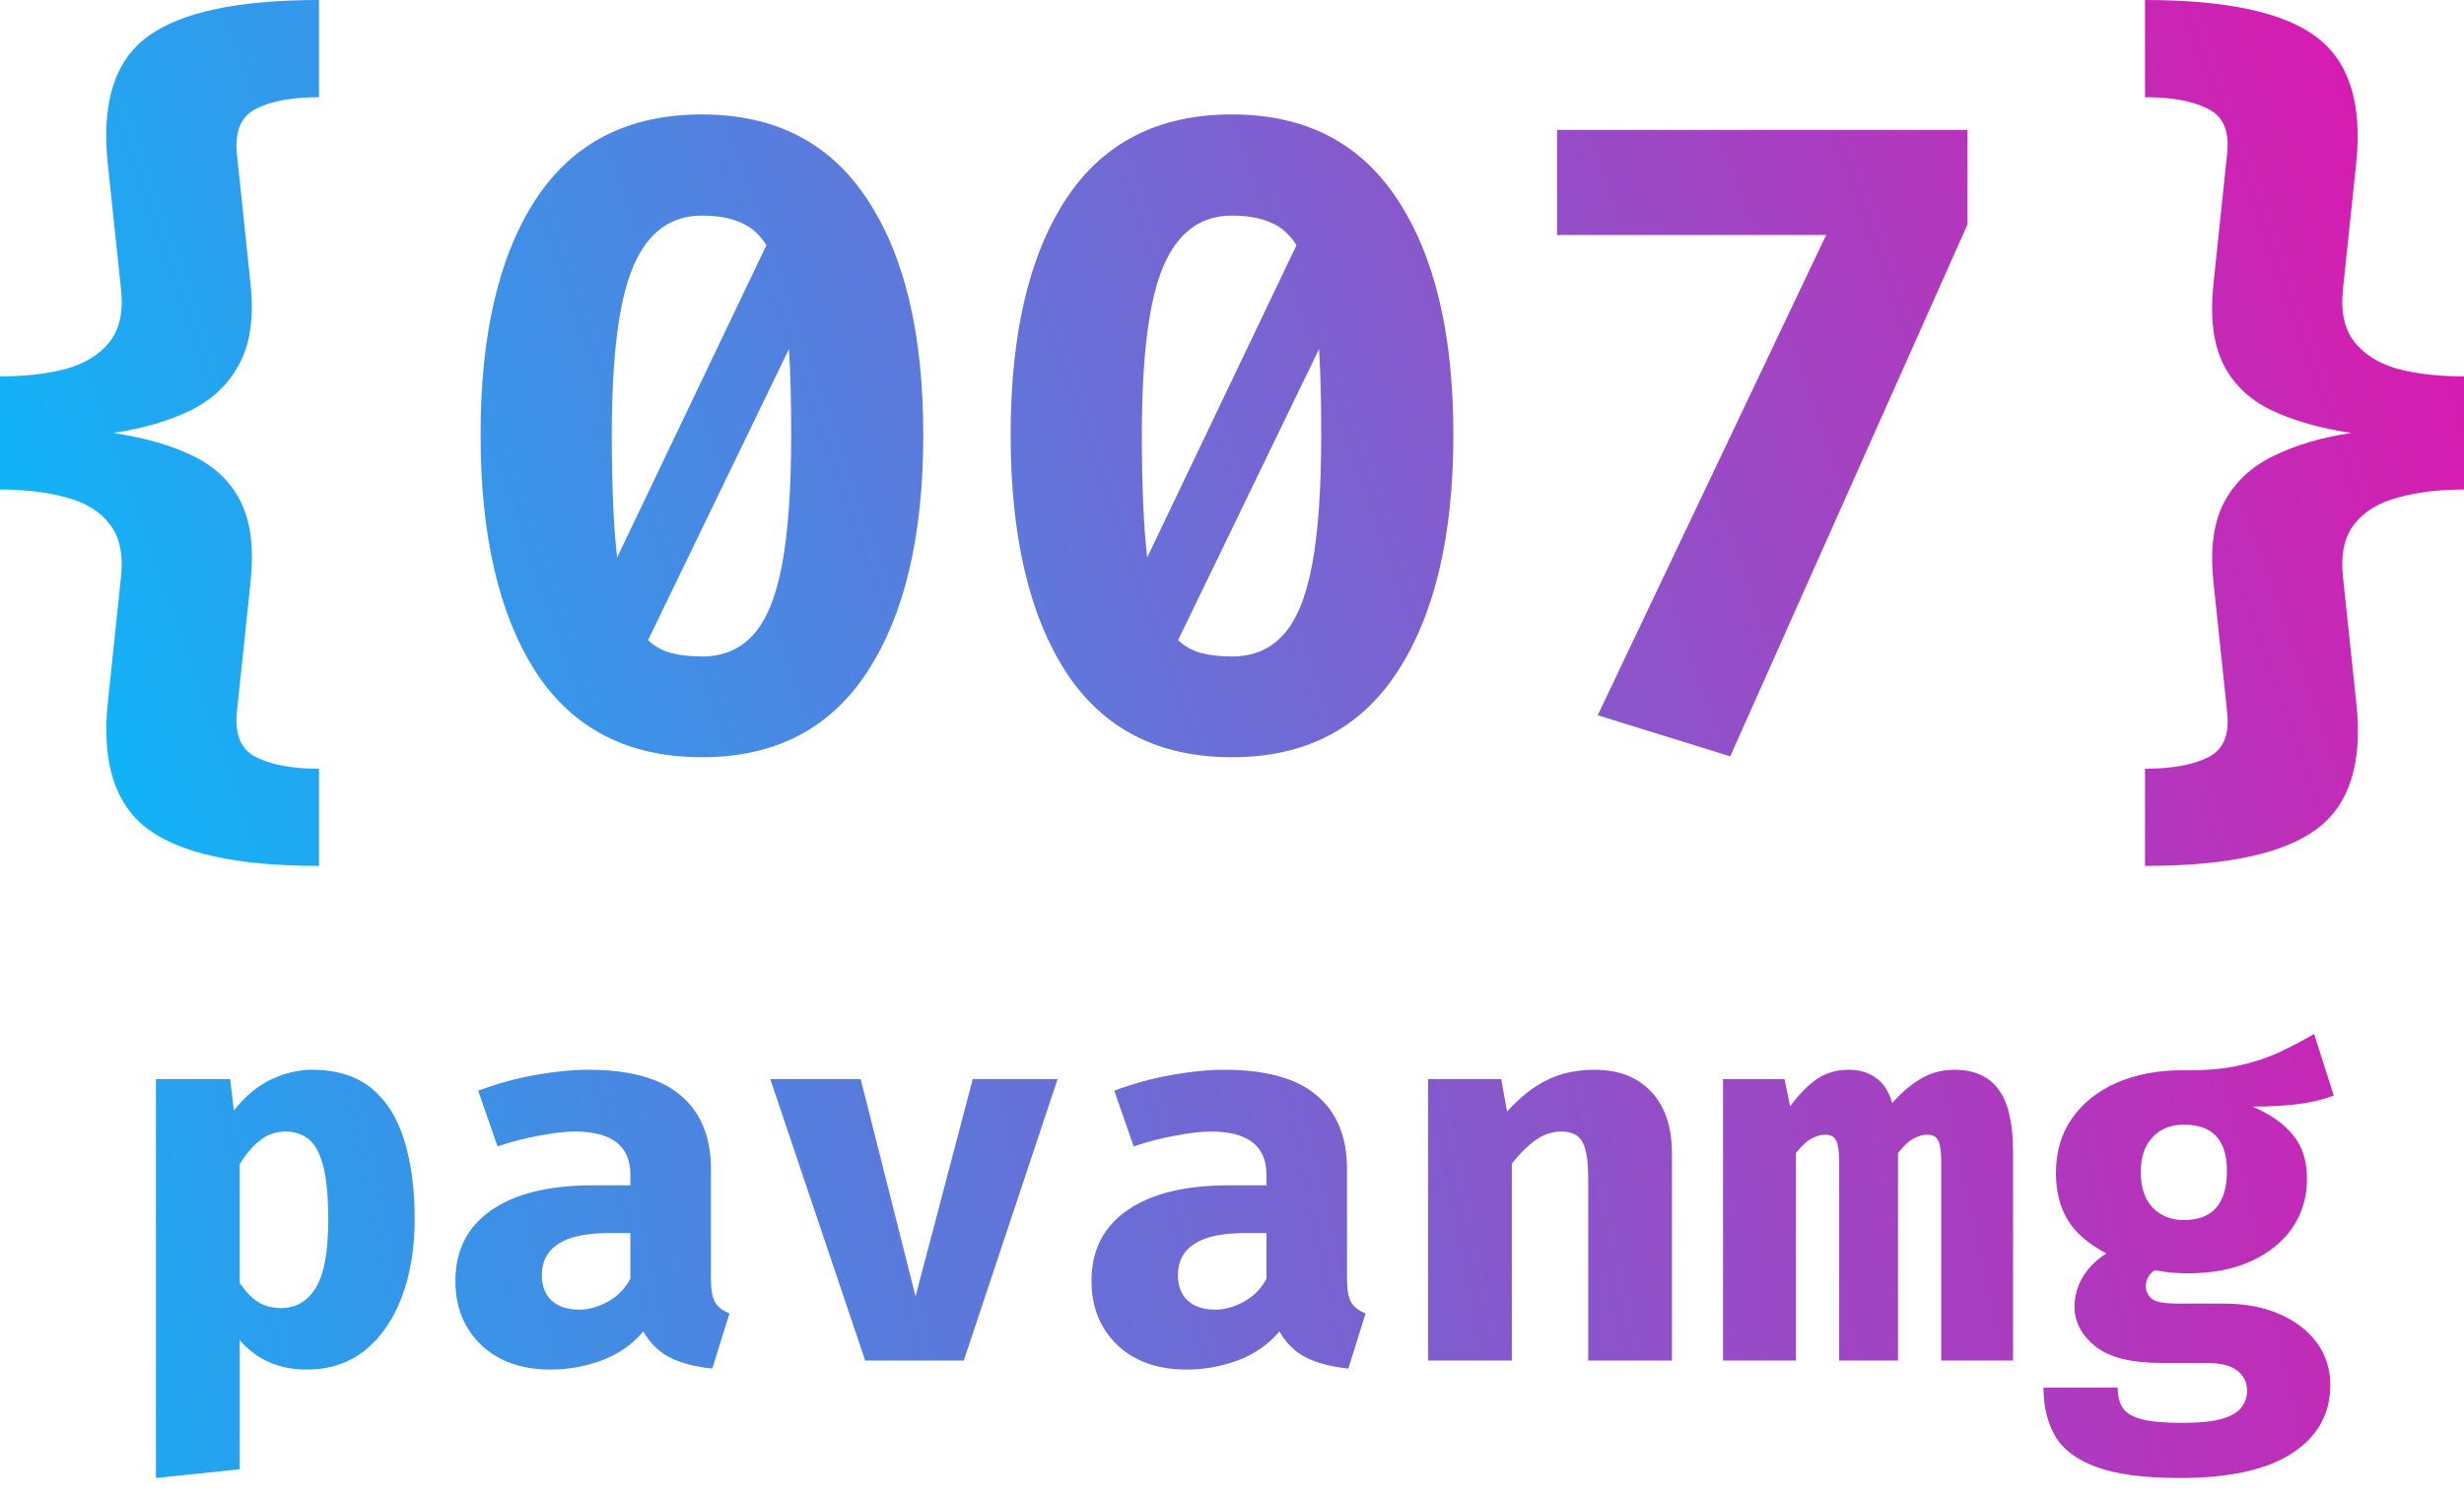
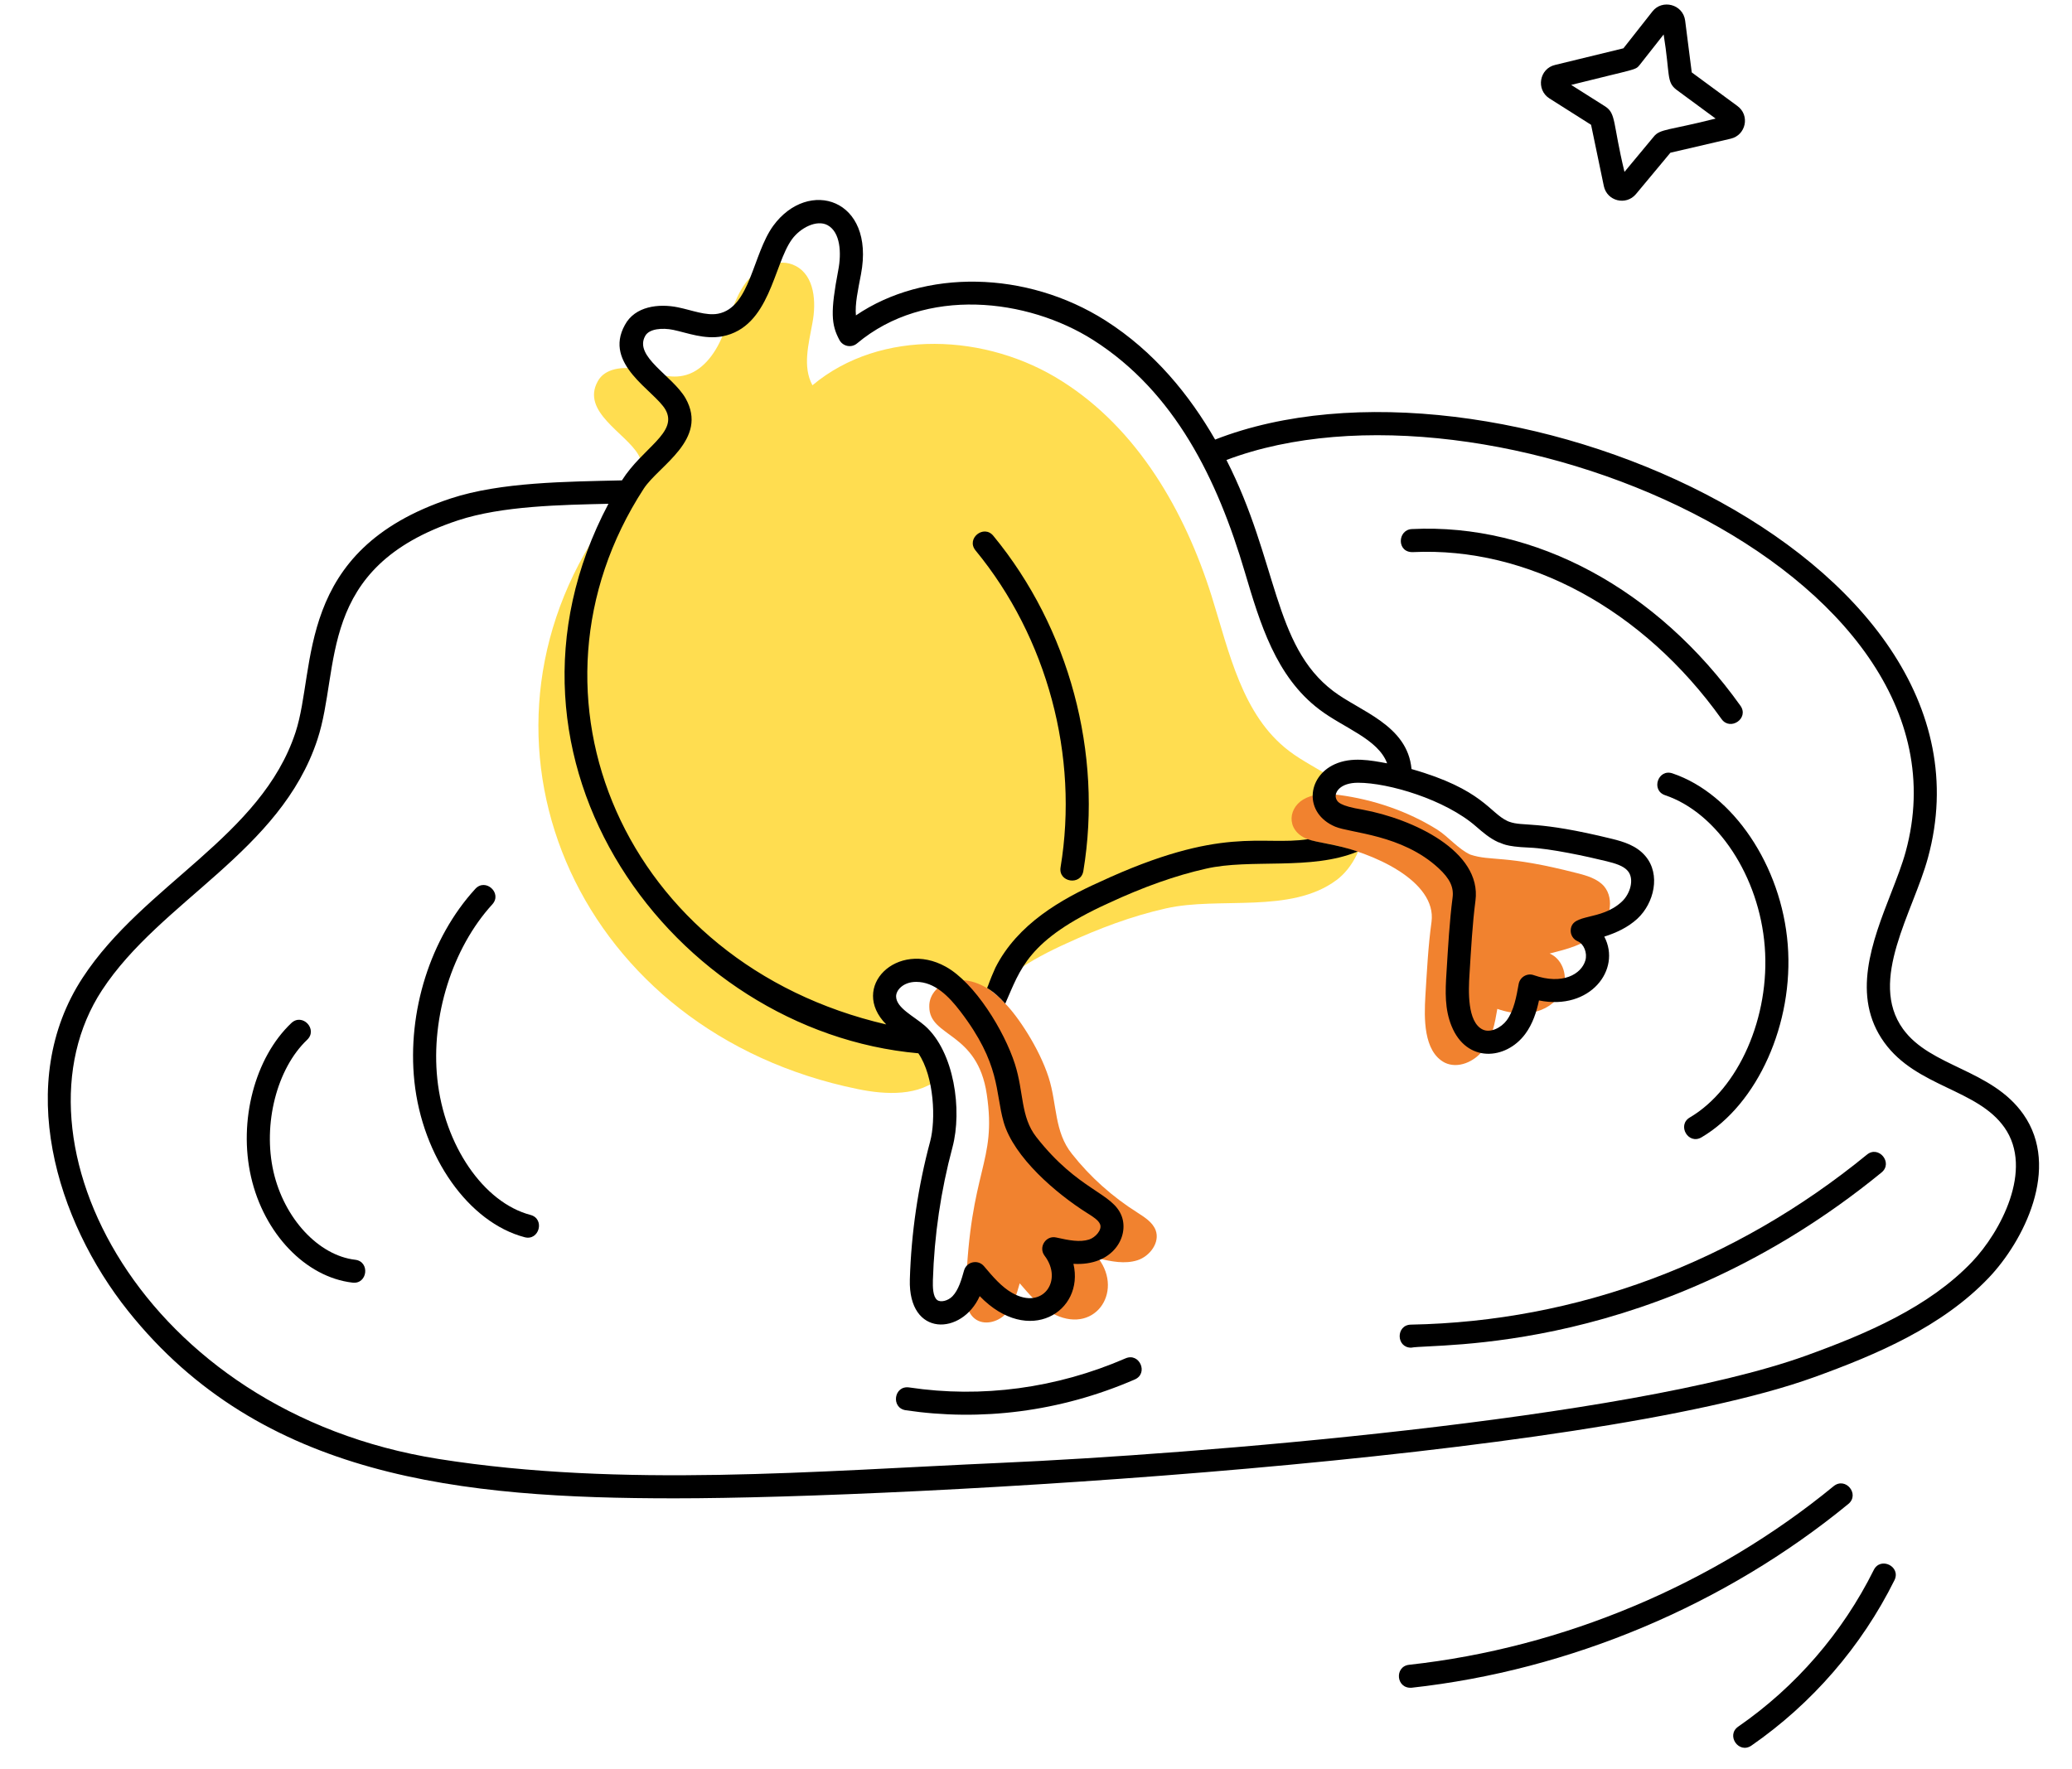
- <svg xmlns="http://www.w3.org/2000/svg" width="79" height="48" viewBox="0 0 79 48" fill="none">
-   <path d="M10.228 0V3.116C9.368 3.116 8.698 3.239 8.216 3.485C7.734 3.721 7.527 4.198 7.593 4.916L8.032 9.094C8.145 10.152 8.027 11.007 7.678 11.658C7.338 12.31 6.814 12.811 6.105 13.16C5.407 13.5 4.58 13.741 3.626 13.882C4.637 14.034 5.492 14.279 6.19 14.619C6.889 14.959 7.399 15.45 7.72 16.092C8.041 16.735 8.145 17.594 8.032 18.671L7.593 22.849C7.527 23.567 7.734 24.044 8.216 24.28C8.698 24.526 9.368 24.648 10.228 24.648V27.765C7.621 27.765 5.789 27.368 4.731 26.575C3.683 25.791 3.258 24.445 3.456 22.538L3.881 18.486C3.957 17.769 3.834 17.207 3.513 16.801C3.201 16.395 2.739 16.111 2.125 15.951C1.511 15.781 0.803 15.696 0 15.696V12.069C0.793 12.069 1.497 11.989 2.111 11.828C2.725 11.658 3.192 11.37 3.513 10.964C3.834 10.558 3.957 9.996 3.881 9.279L3.456 5.255C3.249 3.31 3.674 1.95 4.731 1.176C5.789 0.392 7.621 0 10.228 0Z" fill="url(#paint0_linear_3_20)" />
-   <path d="M22.505 3.669C24.847 3.669 26.613 4.576 27.803 6.389C29.003 8.193 29.602 10.709 29.602 13.939C29.602 17.178 29.003 19.714 27.803 21.546C26.613 23.369 24.847 24.28 22.505 24.28C20.144 24.28 18.369 23.369 17.179 21.546C15.998 19.714 15.408 17.178 15.408 13.939C15.408 10.709 15.998 8.193 17.179 6.389C18.369 4.576 20.144 3.669 22.505 3.669ZM22.505 6.913C21.504 6.913 20.772 7.451 20.309 8.528C19.847 9.595 19.615 11.399 19.615 13.939C19.615 14.77 19.63 15.511 19.658 16.163C19.686 16.805 19.729 17.377 19.785 17.877L24.573 7.862C24.347 7.503 24.064 7.258 23.724 7.125C23.393 6.984 22.987 6.913 22.505 6.913ZM25.367 13.939C25.367 12.853 25.343 11.937 25.296 11.191L20.777 20.526C20.985 20.724 21.23 20.861 21.514 20.937C21.806 21.012 22.137 21.05 22.505 21.05C23.176 21.05 23.719 20.824 24.134 20.37C24.559 19.917 24.871 19.171 25.069 18.132C25.268 17.084 25.367 15.686 25.367 13.939Z" fill="url(#paint1_linear_3_20)" />
-   <path d="M39.5 3.669C41.842 3.669 43.608 4.576 44.798 6.389C45.997 8.193 46.597 10.709 46.597 13.939C46.597 17.178 45.997 19.714 44.798 21.546C43.608 23.369 41.842 24.28 39.5 24.28C37.139 24.28 35.364 23.369 34.174 21.546C32.993 19.714 32.403 17.178 32.403 13.939C32.403 10.709 32.993 8.193 34.174 6.389C35.364 4.576 37.139 3.669 39.5 3.669ZM39.5 6.913C38.499 6.913 37.767 7.451 37.304 8.528C36.842 9.595 36.61 11.399 36.61 13.939C36.61 14.77 36.624 15.511 36.653 16.163C36.681 16.805 36.724 17.377 36.78 17.877L41.568 7.862C41.342 7.503 41.058 7.258 40.718 7.125C40.388 6.984 39.982 6.913 39.5 6.913ZM42.361 13.939C42.361 12.853 42.338 11.937 42.291 11.191L37.772 20.526C37.98 20.724 38.225 20.861 38.508 20.937C38.801 21.012 39.132 21.05 39.5 21.05C40.17 21.05 40.714 20.824 41.129 20.37C41.554 19.917 41.866 19.171 42.064 18.132C42.262 17.084 42.361 15.686 42.361 13.939Z" fill="url(#paint2_linear_3_20)" />
-   <path d="M55.475 24.252L51.225 22.934L58.549 7.536H49.922V4.165H63.082V7.196L55.475 24.252Z" fill="url(#paint3_linear_3_20)" />
-   <path d="M68.772 0C71.379 0 73.206 0.392 74.254 1.176C75.312 1.96 75.742 3.31 75.544 5.227L75.119 9.279C75.043 9.996 75.166 10.558 75.487 10.964C75.808 11.37 76.271 11.658 76.875 11.828C77.489 11.989 78.197 12.069 79 12.069V15.696C78.207 15.696 77.503 15.781 76.889 15.951C76.275 16.111 75.808 16.395 75.487 16.801C75.166 17.207 75.043 17.769 75.119 18.486L75.544 22.509C75.761 24.445 75.336 25.805 74.269 26.589C73.211 27.373 71.379 27.765 68.772 27.765V24.648C69.641 24.648 70.316 24.526 70.798 24.28C71.28 24.044 71.483 23.567 71.407 22.849L70.968 18.671C70.855 17.603 70.968 16.749 71.308 16.107C71.657 15.455 72.186 14.959 72.895 14.619C73.603 14.27 74.434 14.024 75.388 13.882C74.377 13.731 73.518 13.486 72.81 13.146C72.111 12.806 71.601 12.315 71.28 11.673C70.959 11.021 70.855 10.162 70.968 9.094L71.407 4.916C71.483 4.198 71.275 3.721 70.784 3.485C70.302 3.239 69.632 3.116 68.772 3.116V0Z" fill="url(#paint4_linear_3_20)" />
-   <path d="M9.997 34.301C10.784 34.301 11.419 34.497 11.901 34.888C12.382 35.279 12.734 35.831 12.955 36.545C13.181 37.259 13.295 38.106 13.295 39.087C13.295 40.016 13.159 40.846 12.887 41.577C12.615 42.302 12.221 42.874 11.705 43.294C11.19 43.707 10.563 43.914 9.827 43.914C8.948 43.914 8.235 43.6 7.685 42.971V47.11L4.999 47.391V34.599H7.379L7.498 35.61C7.866 35.14 8.269 34.806 8.705 34.607C9.141 34.403 9.572 34.301 9.997 34.301ZM9.164 36.282C8.852 36.282 8.577 36.375 8.339 36.562C8.101 36.749 7.883 37.004 7.685 37.327V41.135C7.872 41.413 8.067 41.617 8.271 41.747C8.481 41.877 8.728 41.942 9.011 41.942C9.487 41.942 9.858 41.727 10.124 41.296C10.391 40.86 10.524 40.135 10.524 39.12C10.524 38.373 10.47 37.795 10.362 37.387C10.255 36.973 10.099 36.687 9.895 36.528C9.691 36.364 9.447 36.282 9.164 36.282Z" fill="url(#paint5_linear_3_20)" />
-   <path d="M22.794 41.024C22.794 41.364 22.84 41.611 22.93 41.764C23.027 41.917 23.18 42.033 23.389 42.112L22.837 43.88C22.304 43.829 21.854 43.713 21.485 43.532C21.123 43.345 20.837 43.064 20.627 42.69C20.282 43.104 19.84 43.413 19.301 43.617C18.763 43.815 18.213 43.914 17.652 43.914C16.723 43.914 15.981 43.651 15.425 43.124C14.876 42.591 14.601 41.908 14.601 41.075C14.601 40.095 14.983 39.339 15.748 38.806C16.519 38.273 17.601 38.007 18.995 38.007H20.211V37.667C20.211 36.743 19.616 36.282 18.426 36.282C18.137 36.282 17.766 36.324 17.312 36.409C16.859 36.489 16.406 36.605 15.952 36.758L15.332 34.973C15.916 34.752 16.522 34.585 17.151 34.471C17.785 34.358 18.352 34.301 18.851 34.301C20.194 34.301 21.185 34.576 21.826 35.126C22.471 35.67 22.794 36.457 22.794 37.489V41.024ZM18.579 41.993C18.868 41.993 19.171 41.908 19.488 41.738C19.805 41.563 20.046 41.316 20.211 40.999V39.537H19.548C18.8 39.537 18.25 39.653 17.899 39.885C17.547 40.112 17.372 40.446 17.372 40.888C17.372 41.234 17.477 41.506 17.686 41.704C17.902 41.897 18.199 41.993 18.579 41.993Z" fill="url(#paint6_linear_3_20)" />
-   <path d="M33.909 34.599L30.901 43.625H27.739L24.696 34.599H27.594L29.354 41.568L31.189 34.599H33.909Z" fill="url(#paint7_linear_3_20)" />
-   <path d="M43.188 41.024C43.188 41.364 43.233 41.611 43.324 41.764C43.42 41.917 43.574 42.033 43.783 42.112L43.231 43.88C42.698 43.829 42.248 43.713 41.879 43.532C41.517 43.345 41.23 43.064 41.021 42.69C40.675 43.104 40.233 43.413 39.695 43.617C39.157 43.815 38.607 43.914 38.046 43.914C37.117 43.914 36.374 43.651 35.819 43.124C35.27 42.591 34.995 41.908 34.995 41.075C34.995 40.095 35.377 39.339 36.142 38.806C36.913 38.273 37.995 38.007 39.389 38.007H40.604V37.667C40.604 36.743 40.009 36.282 38.819 36.282C38.531 36.282 38.159 36.324 37.706 36.409C37.253 36.489 36.799 36.605 36.346 36.758L35.726 34.973C36.309 34.752 36.916 34.585 37.544 34.471C38.179 34.358 38.746 34.301 39.244 34.301C40.587 34.301 41.579 34.576 42.219 35.126C42.865 35.67 43.188 36.457 43.188 37.489V41.024ZM38.972 41.993C39.261 41.993 39.565 41.908 39.882 41.738C40.199 41.563 40.44 41.316 40.604 40.999V39.537H39.941C39.193 39.537 38.644 39.653 38.292 39.885C37.941 40.112 37.766 40.446 37.766 40.888C37.766 41.234 37.87 41.506 38.08 41.704C38.295 41.897 38.593 41.993 38.972 41.993Z" fill="url(#paint8_linear_3_20)" />
-   <path d="M45.786 43.625V34.599H48.132L48.319 35.644C48.722 35.191 49.147 34.854 49.594 34.633C50.042 34.412 50.552 34.301 51.124 34.301C51.895 34.301 52.501 34.536 52.943 35.007C53.385 35.477 53.606 36.14 53.606 36.996V43.625H50.92V37.769C50.92 37.214 50.858 36.828 50.733 36.613C50.614 36.392 50.388 36.282 50.053 36.282C49.77 36.282 49.498 36.372 49.237 36.554C48.982 36.735 48.727 36.987 48.472 37.31V43.625H45.786Z" fill="url(#paint9_linear_3_20)" />
-   <path d="M62.656 34.301C63.296 34.301 63.769 34.511 64.075 34.93C64.386 35.344 64.542 36.015 64.542 36.945V43.625H62.239V37.251C62.239 36.933 62.208 36.709 62.145 36.579C62.089 36.449 61.97 36.384 61.788 36.384C61.647 36.384 61.499 36.426 61.346 36.511C61.199 36.59 61.035 36.743 60.854 36.97V43.625H58.967V37.251C58.967 36.933 58.935 36.709 58.873 36.579C58.816 36.449 58.697 36.384 58.516 36.384C58.375 36.384 58.227 36.426 58.074 36.511C57.927 36.59 57.763 36.743 57.581 36.97V43.625H55.244V34.599H57.216L57.394 35.474C57.678 35.089 57.964 34.797 58.253 34.599C58.542 34.401 58.885 34.301 59.281 34.301C59.621 34.301 59.91 34.389 60.148 34.565C60.392 34.735 60.565 35.004 60.667 35.372C60.939 35.055 61.239 34.797 61.568 34.599C61.896 34.401 62.259 34.301 62.656 34.301Z" fill="url(#paint10_linear_3_20)" />
-   <path d="M74.195 33.154L74.824 35.126C74.507 35.25 74.136 35.341 73.711 35.398C73.286 35.454 72.79 35.483 72.223 35.483C72.79 35.726 73.221 36.029 73.515 36.392C73.816 36.749 73.966 37.219 73.966 37.803C73.966 38.387 73.81 38.908 73.498 39.367C73.187 39.82 72.745 40.177 72.172 40.438C71.6 40.699 70.923 40.829 70.141 40.829C69.767 40.829 69.418 40.795 69.096 40.727C68.999 40.778 68.926 40.852 68.875 40.948C68.824 41.044 68.798 41.143 68.798 41.245C68.798 41.387 68.855 41.514 68.968 41.628C69.087 41.741 69.362 41.798 69.793 41.798H71.271C71.974 41.798 72.58 41.911 73.09 42.138C73.606 42.364 74.005 42.673 74.289 43.064C74.572 43.455 74.714 43.903 74.714 44.407C74.714 45.331 74.309 46.059 73.498 46.592C72.688 47.124 71.484 47.391 69.886 47.391C68.73 47.391 67.835 47.272 67.2 47.033C66.571 46.801 66.132 46.467 65.883 46.031C65.639 45.6 65.517 45.087 65.517 44.492H67.897C67.897 44.753 67.948 44.965 68.05 45.13C68.158 45.3 68.359 45.424 68.654 45.504C68.954 45.583 69.387 45.623 69.954 45.623C70.526 45.623 70.963 45.577 71.263 45.487C71.563 45.396 71.767 45.271 71.875 45.113C71.988 44.96 72.045 44.787 72.045 44.594C72.045 44.328 71.94 44.112 71.73 43.948C71.521 43.784 71.189 43.702 70.736 43.702H69.299C68.325 43.702 67.617 43.523 67.175 43.166C66.733 42.804 66.512 42.381 66.512 41.9C66.512 41.566 66.6 41.248 66.775 40.948C66.957 40.648 67.209 40.395 67.532 40.191C66.954 39.885 66.54 39.526 66.291 39.112C66.041 38.693 65.917 38.191 65.917 37.608C65.917 36.928 66.09 36.344 66.435 35.857C66.781 35.364 67.257 34.984 67.863 34.718C68.475 34.452 69.172 34.318 69.954 34.318C70.628 34.33 71.215 34.284 71.713 34.182C72.212 34.075 72.66 33.93 73.056 33.749C73.453 33.562 73.833 33.364 74.195 33.154ZM70.022 36.061C69.597 36.061 69.26 36.197 69.011 36.469C68.761 36.735 68.637 37.103 68.637 37.574C68.637 38.072 68.764 38.455 69.019 38.721C69.274 38.987 69.608 39.12 70.022 39.12C70.94 39.12 71.399 38.593 71.399 37.54C71.399 36.554 70.94 36.061 70.022 36.061Z" fill="url(#paint11_linear_3_20)" />
-   <defs>
-     <linearGradient id="paint0_linear_3_20" x1="-1.67" y1="29.902" x2="81.401" y2="0.497" gradientUnits="userSpaceOnUse">
-       <stop stop-color="#00C0FD" />
-       <stop offset="1" stop-color="#E70FAA" />
-     </linearGradient>
-     <linearGradient id="paint1_linear_3_20" x1="-1.67" y1="29.902" x2="81.401" y2="0.497" gradientUnits="userSpaceOnUse">
-       <stop stop-color="#00C0FD" />
-       <stop offset="1" stop-color="#E70FAA" />
-     </linearGradient>
-     <linearGradient id="paint2_linear_3_20" x1="-1.67" y1="29.902" x2="81.401" y2="0.497" gradientUnits="userSpaceOnUse">
-       <stop stop-color="#00C0FD" />
-       <stop offset="1" stop-color="#E70FAA" />
-     </linearGradient>
-     <linearGradient id="paint3_linear_3_20" x1="-1.67" y1="29.902" x2="81.401" y2="0.497" gradientUnits="userSpaceOnUse">
-       <stop stop-color="#00C0FD" />
-       <stop offset="1" stop-color="#E70FAA" />
-     </linearGradient>
-     <linearGradient id="paint4_linear_3_20" x1="-1.67" y1="29.902" x2="81.401" y2="0.497" gradientUnits="userSpaceOnUse">
-       <stop stop-color="#00C0FD" />
-       <stop offset="1" stop-color="#E70FAA" />
-     </linearGradient>
-     <linearGradient id="paint5_linear_3_20" x1="-0.199" y1="48.281" x2="76.255" y2="32.108" gradientUnits="userSpaceOnUse">
-       <stop stop-color="#13B0F5" />
-       <stop offset="1" stop-color="#CA24B4" />
-     </linearGradient>
-     <linearGradient id="paint6_linear_3_20" x1="-0.199" y1="48.281" x2="76.255" y2="32.108" gradientUnits="userSpaceOnUse">
-       <stop stop-color="#13B0F5" />
-       <stop offset="1" stop-color="#CA24B4" />
-     </linearGradient>
-     <linearGradient id="paint7_linear_3_20" x1="-0.199" y1="48.281" x2="76.255" y2="32.108" gradientUnits="userSpaceOnUse">
-       <stop stop-color="#13B0F5" />
-       <stop offset="1" stop-color="#CA24B4" />
-     </linearGradient>
-     <linearGradient id="paint8_linear_3_20" x1="-0.199" y1="48.281" x2="76.255" y2="32.108" gradientUnits="userSpaceOnUse">
-       <stop stop-color="#13B0F5" />
-       <stop offset="1" stop-color="#CA24B4" />
-     </linearGradient>
-     <linearGradient id="paint9_linear_3_20" x1="-0.199" y1="48.281" x2="76.255" y2="32.108" gradientUnits="userSpaceOnUse">
-       <stop stop-color="#13B0F5" />
-       <stop offset="1" stop-color="#CA24B4" />
-     </linearGradient>
-     <linearGradient id="paint10_linear_3_20" x1="-0.199" y1="48.281" x2="76.255" y2="32.108" gradientUnits="userSpaceOnUse">
-       <stop stop-color="#13B0F5" />
-       <stop offset="1" stop-color="#CA24B4" />
-     </linearGradient>
-     <linearGradient id="paint11_linear_3_20" x1="-0.199" y1="48.281" x2="76.255" y2="32.108" gradientUnits="userSpaceOnUse">
-       <stop stop-color="#13B0F5" />
-       <stop offset="1" stop-color="#CA24B4" />
-     </linearGradient>
-   </defs>
+ <svg xmlns="http://www.w3.org/2000/svg" width="308" zoomAndPan="magnify" viewBox="0 0 230.88 197.25" height="263" preserveAspectRatio="xMidYMid meet" version="1.0">
+   <path fill="#ffdd50" d="M 151.957 91.633 C 152.16 94.066 150.754 96.809 148.938 98.145 C 143.828 101.949 135.875 99.961 129.945 101.297 C 126.105 102.156 122.402 103.562 118.836 105.207 C 114.961 106.953 110.949 109.285 108.688 112.918 C 107.723 111.68 106.695 110.02 104.742 108.941 C 101.664 107.16 98.5 108.863 98.57 111.168 C 98.57 114.504 103.375 113.742 104.812 120.082 C 102.48 122.273 98.707 122.102 95.555 121.449 C 64.621 115.133 50.777 83.664 66.48 59.484 C 68.262 56.711 73.133 54.312 71.109 50.711 C 69.703 48.277 64.695 45.914 66.582 42.52 C 67.371 41.047 69.43 40.84 71.109 41.184 C 72.754 41.527 74.398 42.246 76.078 41.902 C 78.172 41.492 79.645 39.504 80.469 37.516 C 81.289 35.527 81.77 33.336 83.039 31.586 C 84.309 29.84 86.777 28.641 88.664 29.668 C 90.754 30.766 90.961 33.68 90.516 36.008 C 90.102 38.34 89.383 40.875 90.516 42.965 C 98.125 36.59 109.988 37.176 118.355 42.52 C 126.754 47.832 132.035 56.984 135.02 66.477 C 136.973 72.715 138.414 79.773 143.66 83.75 C 145.133 84.883 146.949 85.738 148.562 86.836 C 147.84 87.488 147.363 88.445 147.637 89.336 C 148.25 91.359 151.27 91.406 151.957 91.633 Z M 151.957 91.633 " fill-opacity="1" fill-rule="nonzero" />
+   <path fill="#f1822f" d="M 177.98 104.039 C 176.574 105.375 174.586 105.855 172.699 106.336 C 174.035 106.887 174.688 108.598 174.277 110.004 C 173.609 112.277 170.75 113.863 166.871 112.508 C 166.598 114.117 166.289 115.797 165.293 117.098 C 164.332 118.402 162.48 119.223 161.008 118.504 C 158.602 117.25 158.715 113.445 158.848 111.102 C 159.02 108.359 159.156 105.547 159.535 102.805 C 160.137 98.25 152.992 95.035 148.012 94.102 C 147.223 93.965 146.469 93.863 145.75 93.586 L 145.715 93.586 C 145.68 93.586 145.68 93.555 145.648 93.555 C 143.223 92.562 143.512 89.879 145.613 88.961 C 146.746 88.445 148.012 88.516 149.215 88.652 C 153.086 89.164 156.895 90.469 160.184 92.523 C 161.418 93.312 162.516 94.684 163.855 95.301 C 166.223 96.09 167.629 95.277 175.715 97.359 C 176.812 97.633 178.012 97.973 178.77 98.832 C 180.004 100.305 179.387 102.738 177.98 104.039 Z M 177.98 104.039 " fill-opacity="1" fill-rule="nonzero" />
+   <path fill="#f1822f" d="M 126.754 140.539 C 125.352 140.988 123.84 140.68 122.402 140.336 C 125.277 144.172 121.848 149.031 117.156 146.402 C 115.75 145.613 114.688 144.344 113.625 143.113 C 113.281 144.344 112.902 145.613 112.047 146.539 C 111.156 147.465 109.613 147.84 108.617 147.055 C 107.691 146.332 107.59 144.996 107.625 143.832 C 108.078 130.219 111.094 129.77 109.953 122.035 C 108.914 114.988 103.543 115.703 103.543 112.266 C 103.461 109.453 108.023 107.465 112.012 111.922 C 113.348 113.254 115.781 116.828 116.848 120.148 C 117.805 123.125 117.449 126.203 119.453 128.684 C 121.477 131.254 123.977 133.48 126.754 135.23 C 127.543 135.742 128.434 136.293 128.777 137.184 C 129.293 138.555 128.125 140.098 126.754 140.539 Z M 126.754 140.539 " fill-opacity="1" fill-rule="nonzero" />
+   <path fill="#000000" d="M 145.75 93.586 C 140.566 94.371 136.246 91.969 122.469 98.387 C 118.355 100.234 113.383 103.012 110.914 107.914 C 110.207 109.484 110.16 109.832 109.988 110.176 C 110.777 110.656 111.43 111.273 112.012 111.922 C 113.711 108.105 114.457 104.832 123.531 100.715 C 127.441 98.898 131.008 97.633 134.367 96.879 C 139.348 95.719 146.109 97.117 151.305 94.957 C 148.938 94.145 146.785 93.98 145.75 93.586 Z M 145.75 93.586 " fill-opacity="1" fill-rule="nonzero" />
+   <path fill="#000000" d="M 118.18 96.711 C 117.898 98.395 120.445 98.801 120.719 97.133 C 122.895 84.004 119.145 70.027 110.684 59.754 C 109.617 58.445 107.613 60.066 108.703 61.387 C 116.695 71.098 120.238 84.305 118.18 96.711 Z M 118.18 96.711 " fill-opacity="1" fill-rule="nonzero" />
+   <path fill="#000000" d="M 225.516 124.258 C 221.98 119.227 215.168 119.012 212.094 114.742 C 208.188 109.316 213.242 101.715 214.883 95.645 C 224.137 61.727 166.098 37.035 135.41 49.02 C 132.551 44.055 128.633 39.211 123.191 35.746 C 114.363 30.141 102.984 29.988 95.363 35.172 C 95.246 33.906 95.59 32.359 95.926 30.594 C 97.543 22.117 90.055 19.828 86.148 25.176 C 83.84 28.355 83.598 34.285 79.996 34.984 C 78.648 35.238 77.102 34.594 75.512 34.27 C 73.383 33.836 70.73 34.137 69.605 36.242 C 67.164 40.637 72.906 43.555 74.133 45.688 C 75.57 48.242 71.566 49.938 69.277 53.57 C 63.086 53.719 55.762 53.75 50.191 55.586 C 32.73 61.363 35.254 74.488 32.887 81.668 C 29.059 93.316 15.973 98.617 9.164 109.02 C 1.5 120.715 6.18 136.121 14.223 146.199 C 29.074 164.828 51.383 167.09 75.133 167.09 C 101.641 167.09 176.816 162.734 202.141 153.598 C 209.215 151.047 216.477 147.934 221.664 142.488 C 225.516 138.441 229.723 130.246 225.516 124.258 Z M 219.801 140.715 C 214.98 145.773 208.047 148.734 201.27 151.184 C 181.469 158.316 132.762 162.199 111.555 163.133 C 90.949 164.043 69.297 165.938 48.859 162.703 C 15.684 157.445 0.406 127.078 11.312 110.426 C 17.867 100.418 31.211 94.992 35.328 82.469 C 37.965 74.48 35.137 63.27 50.996 58.031 C 55.93 56.402 62.527 56.305 67.773 56.18 C 52.629 84.844 75.027 115.027 102.324 117.461 C 104.113 120.09 104.273 124.93 103.641 127.285 C 102.293 132.305 101.531 137.488 101.375 142.684 C 101.188 149.176 107.211 148.906 109.164 144.539 C 114.625 150.184 120.867 146.266 119.613 140.938 C 124.027 141.207 125.844 137.887 124.992 135.621 C 124 132.984 120.18 132.812 115.48 126.805 C 113.699 124.531 114.098 121.812 113.09 118.66 C 111.902 114.953 108.617 109.59 105.375 107.801 C 99.953 104.797 94.605 110.066 98.742 114.242 C 69.516 107.473 56.758 77.527 71.707 54.496 C 73.383 51.926 78.957 49.016 76.371 44.414 C 74.906 41.883 70.59 39.77 71.867 37.473 C 72.301 36.648 73.797 36.539 74.992 36.785 C 76.605 37.125 78.457 37.879 80.473 37.508 C 85.793 36.477 86.168 29.523 88.23 26.688 C 89.16 25.406 90.992 24.461 92.199 25.109 C 93.641 25.891 93.766 28.207 93.395 30.129 C 92.508 34.785 92.602 36.207 93.531 37.926 C 93.914 38.629 94.855 38.828 95.488 38.297 C 103.105 31.91 114.496 33.27 121.812 37.914 C 130.918 43.711 135.668 53.445 138.723 63.801 C 140.422 69.52 142.172 75.438 147.027 79.117 C 149.723 81.176 153.582 82.402 154.586 85.125 C 152.758 84.789 150.637 84.367 148.734 85.23 C 145.617 86.648 145.305 90.703 148.789 92.184 C 150.539 92.922 156.238 93.043 160.316 96.812 C 161.582 97.984 162.035 98.938 161.883 100.102 C 161.535 102.785 161.387 105.539 161.203 108.473 C 161.062 110.613 161.008 112.539 161.762 114.406 C 163.434 118.562 167.812 118.227 169.98 115.312 C 170.828 114.168 171.246 112.824 171.516 111.566 C 177.223 112.723 180.73 108.117 178.797 104.449 C 180.094 104.035 181.418 103.441 182.496 102.441 C 184.336 100.734 185.125 97.516 183.375 95.461 C 182.391 94.297 180.945 93.863 179.664 93.547 C 171.168 91.457 169.812 92.219 168.207 91.641 C 167.863 91.508 167.684 91.438 168.027 91.57 C 166.016 90.664 165.27 88.023 157.305 85.762 C 156.859 80.84 151.523 79.32 148.582 77.07 C 141.859 71.98 142.418 62.566 136.672 51.297 C 165.625 40.332 221 63.453 212.402 94.969 C 212.016 96.391 211.41 97.941 210.77 99.59 C 208.672 104.977 206.293 111.082 210.004 116.242 C 213.602 121.238 220.383 121.422 223.41 125.738 C 226.707 130.426 222.945 137.414 219.801 140.715 Z M 121.152 135.281 C 121.773 135.668 122.414 136.074 122.586 136.531 C 122.824 137.148 122.078 137.992 121.363 138.227 C 120.344 138.551 119.16 138.332 117.707 138.004 C 116.566 137.727 115.668 139.07 116.398 140.035 C 118.484 142.77 116.234 146.125 112.809 144.199 C 111.59 143.52 110.602 142.34 109.641 141.203 C 108.977 140.414 107.699 140.691 107.418 141.68 C 107.133 142.699 106.805 143.848 106.133 144.551 C 105.633 145.07 104.801 145.27 104.418 144.969 C 103.945 144.598 103.922 143.531 103.945 142.766 C 104.098 137.766 104.832 132.777 106.125 127.953 C 107.238 123.793 106.328 117.289 103.059 114.395 C 101.867 113.348 99.871 112.418 99.844 111.133 C 99.824 110.43 100.633 109.496 102.086 109.496 C 104.148 109.496 105.73 111.121 106.984 112.758 C 111.52 118.672 110.875 121.758 111.828 125.113 L 111.828 125.117 C 112.961 129.066 117.707 133.113 121.152 135.281 Z M 175.84 104.973 C 176.523 105.258 176.93 106.277 176.688 107.102 C 176.246 108.629 174.16 109.871 170.941 108.75 C 170.23 108.484 169.395 108.934 169.25 109.738 C 169.004 111.121 168.727 112.688 167.918 113.785 C 167.305 114.605 166.09 115.234 165.227 114.805 C 163.516 113.961 163.648 110.504 163.77 108.641 C 163.945 105.812 164.098 103.008 164.434 100.438 C 165.152 94.914 157.445 91.32 151.867 90.293 C 149.281 89.867 149.004 89.434 148.875 88.984 C 148.703 88.391 149.305 87.289 151.348 87.289 C 154.734 87.289 161.047 89.148 164.5 92.164 C 165.246 92.812 166.02 93.484 166.969 93.914 C 166.973 93.914 166.973 93.918 166.977 93.918 C 167.434 94.023 167.598 94.41 170.445 94.523 C 172.75 94.617 176.844 95.5 179.051 96.043 C 179.977 96.273 180.926 96.543 181.414 97.121 C 182.18 98.023 181.695 99.68 180.746 100.555 C 178.379 102.754 175.203 101.793 175.055 103.688 C 175.012 104.238 175.324 104.758 175.84 104.973 Z M 175.84 104.973 " fill-opacity="1" fill-rule="nonzero" />
+   <path fill="#000000" d="M 59.078 135.484 C 53.844 134.105 49.477 127.73 48.695 120.324 C 47.965 113.371 50.371 105.73 54.82 100.859 C 55.973 99.605 54.066 97.871 52.926 99.129 C 47.922 104.598 45.324 112.824 46.137 120.59 C 47.027 129.023 52.191 136.328 58.422 137.969 C 60.055 138.414 60.73 135.918 59.078 135.484 Z M 59.078 135.484 " fill-opacity="1" fill-rule="nonzero" />
+   <path fill="#000000" d="M 39.535 140.484 C 35.445 140.008 31.621 135.875 30.43 130.668 C 29.223 125.355 30.801 119.168 34.18 115.957 C 35.414 114.785 33.645 112.922 32.414 114.094 C 28.348 117.949 26.504 125 27.926 131.238 C 29.371 137.578 34.02 142.426 39.234 143.035 C 40.922 143.246 41.223 140.68 39.535 140.484 Z M 39.535 140.484 " fill-opacity="1" fill-rule="nonzero" />
+   <path fill="#000000" d="M 208.074 128.766 C 193.34 140.812 175.762 147.367 157.238 147.719 C 155.551 147.75 155.574 150.289 157.262 150.289 C 159.891 149.785 184.691 151.203 209.703 130.754 C 211.027 129.672 209.375 127.684 208.074 128.766 Z M 208.074 128.766 " fill-opacity="1" fill-rule="nonzero" />
+   <path fill="#000000" d="M 186.402 86.246 C 184.793 85.695 183.965 88.137 185.578 88.68 C 191.406 90.645 196.074 97.742 196.684 105.551 C 197.301 113.387 193.789 121.406 188.332 124.617 C 186.875 125.477 188.168 127.699 189.637 126.832 C 195.895 123.148 199.938 114.113 199.25 105.348 C 198.562 96.559 193.16 88.527 186.402 86.246 Z M 186.402 86.246 " fill-opacity="1" fill-rule="nonzero" />
+   <path fill="#000000" d="M 191.875 80.195 C 192.844 81.547 194.973 80.105 193.973 78.699 C 184.695 65.703 171.09 58.32 157.336 59 C 155.73 59.086 155.637 61.633 157.461 61.57 C 170.258 60.965 183.109 67.918 191.875 80.195 Z M 191.875 80.195 " fill-opacity="1" fill-rule="nonzero" />
+   <path fill="#000000" d="M 125.422 151.48 C 117.742 154.812 109.395 155.941 101.297 154.723 C 99.59 154.48 99.246 157.012 100.914 157.266 C 109.238 158.508 118.074 157.469 126.449 153.836 C 128.008 153.16 126.98 150.805 125.422 151.48 Z M 125.422 151.48 " fill-opacity="1" fill-rule="nonzero" />
+   <path fill="#000000" d="M 204.371 165.73 C 191.02 176.691 174.211 183.766 157.039 185.652 C 155.387 185.832 155.57 188.336 157.32 188.211 C 174.98 186.266 192.273 178.988 206.004 167.719 C 207.309 166.645 205.707 164.66 204.371 165.73 Z M 204.371 165.73 " fill-opacity="1" fill-rule="nonzero" />
+   <path fill="#000000" d="M 208.84 175.078 C 205.367 182.066 200.145 188.109 193.73 192.547 C 192.336 193.516 193.793 195.629 195.199 194.664 C 201.965 189.977 207.48 183.602 211.145 176.223 C 211.902 174.691 209.594 173.562 208.84 175.078 Z M 208.84 175.078 " fill-opacity="1" fill-rule="nonzero" />
+   <path fill="#000000" d="M 177.324 13.918 L 178.746 20.75 C 179.098 22.43 181.223 22.961 182.324 21.648 L 186.168 17.031 L 192.898 15.465 C 194.598 15.062 195.055 12.855 193.637 11.82 L 188.547 8.074 L 187.812 2.301 C 187.574 0.469 185.254 -0.121 184.164 1.277 L 180.93 5.387 L 173.328 7.238 C 171.551 7.637 171.152 10 172.676 10.973 Z M 182.734 7.25 L 185.414 3.844 C 186.148 8.406 185.703 9.121 186.84 10.008 L 191.207 13.223 C 186.016 14.547 185.016 14.352 184.312 15.238 L 181.047 19.168 C 179.719 13.656 180.137 12.68 178.895 11.867 L 175.105 9.469 C 182.371 7.641 182.246 7.852 182.734 7.25 Z M 182.734 7.25 " fill-opacity="1" fill-rule="nonzero" />
</svg>
